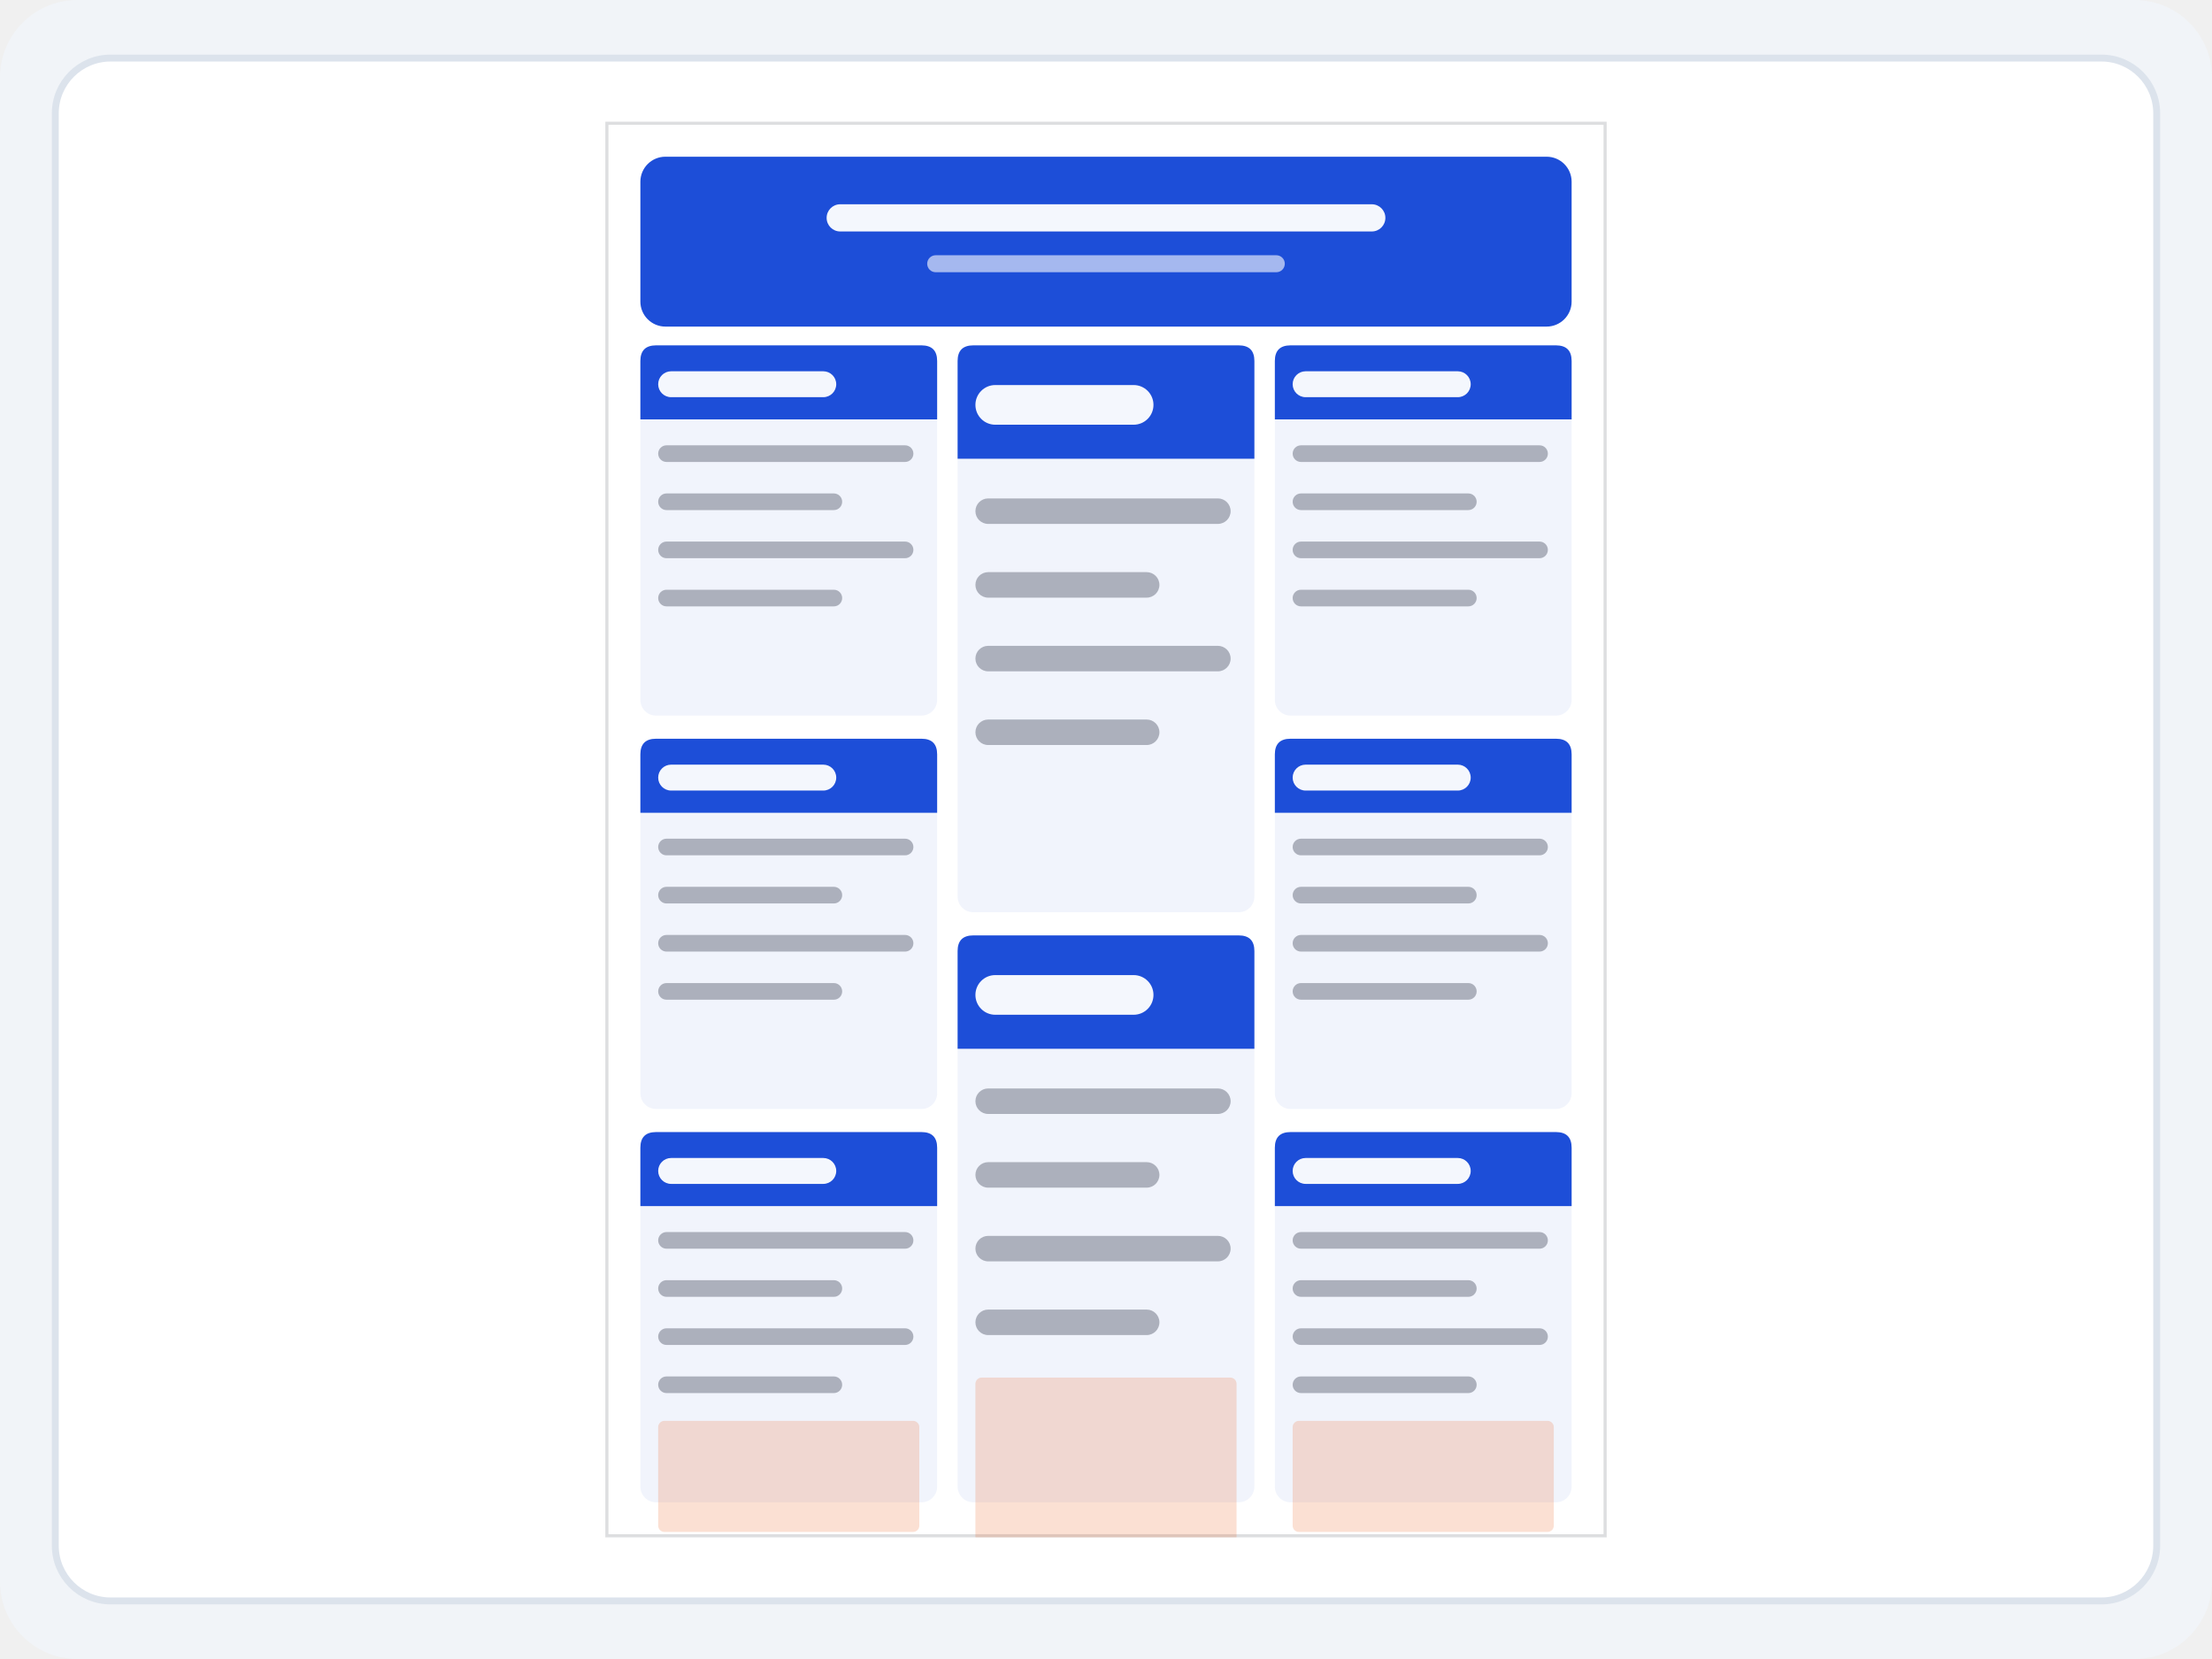
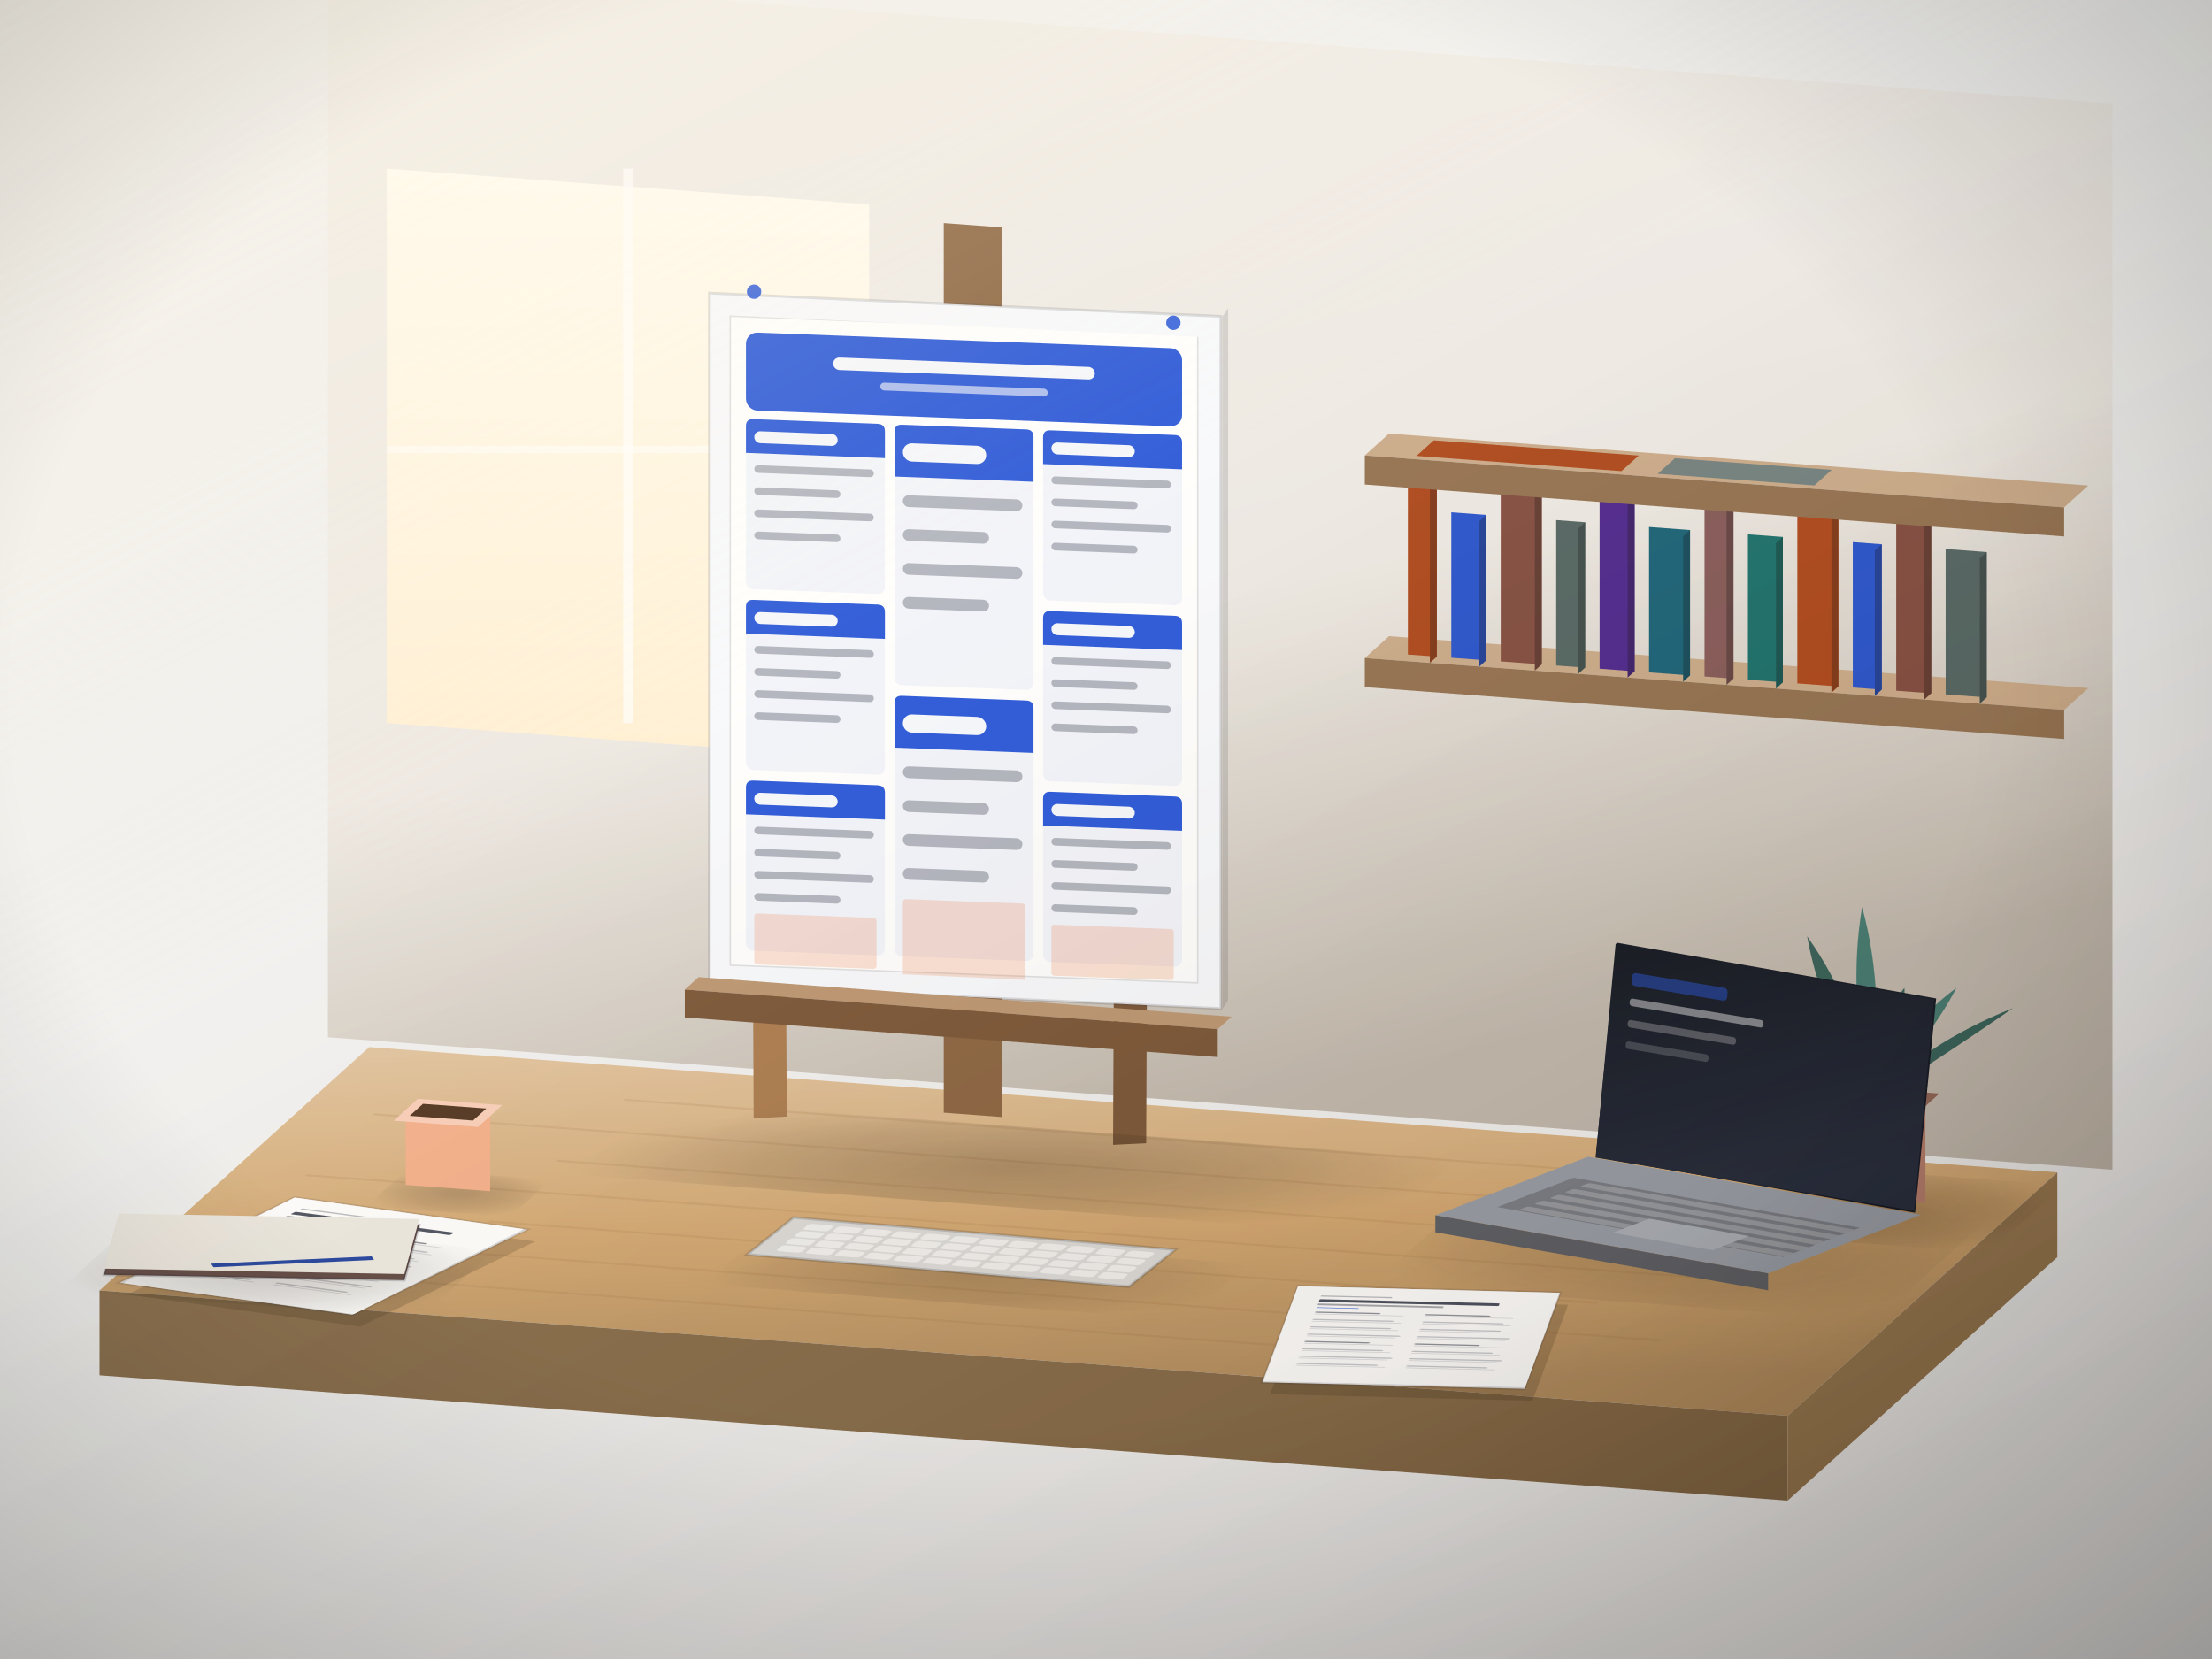
- <svg xmlns="http://www.w3.org/2000/svg" width="320" height="240" viewBox="0 0 320 240" role="img" aria-label="tikzposter template preview" data-template-id="tikzposter">
-   <rect width="320" height="240" rx="11.2" fill="#F1F4F8" />
-   <rect x="8" y="8.4" width="304" height="223.2" rx="8" fill="#FFFFFF" stroke="#DCE3EC" />
-   <svg x="87.57" y="17.6" width="144.86" height="204.8" viewBox="0 0 320 452.41" preserveAspectRatio="none" aria-hidden="true">
-     <rect width="320" height="452.41" fill="#FFFFFF" />
-     <rect x="0.5" y="0.5" width="319" height="451.41" fill="none" stroke="#0F172A24" />
-     <rect x="11.2" y="11.2" width="297.6" height="54.29" rx="8" fill="#1D4ED8" />
-     <rect x="70.72" y="26.4" width="178.56" height="8.69" rx="4.34" fill="#FFFFFF" opacity="0.95" />
-     <rect x="102.86" y="42.69" width="114.28" height="5.43" rx="2.71" fill="#FFFFFF" opacity="0.6" />
-     <rect x="11.2" y="71.49" width="94.84" height="118.31" rx="5" fill="#1D4ED80f" />
-     <path d="M11.2 95.15 L11.2 76.49 Q11.2 71.49 16.2 71.49 L101.04 71.49 Q106.04 71.49 106.04 76.49 L106.04 95.15 Z" fill="#1D4ED8" />
-     <rect x="16.89" y="79.77" width="56.9" height="8.28" rx="4.14" fill="#FFFFFF" opacity="0.95" />
-     <rect x="16.89" y="103.43" width="81.56" height="5.32" rx="2.66" fill="#0F172A4d" opacity="1" />
-     <rect x="16.89" y="118.81" width="58.8" height="5.32" rx="2.66" fill="#0F172A4d" opacity="1" />
-     <rect x="16.89" y="134.19" width="81.56" height="5.32" rx="2.66" fill="#0F172A4d" opacity="1" />
-     <rect x="16.89" y="149.58" width="58.8" height="5.32" rx="2.66" fill="#0F172A4d" opacity="1" />
-     <rect x="11.2" y="197.2" width="94.84" height="118.31" rx="5" fill="#1D4ED80f" />
-     <path d="M11.2 220.86 L11.2 202.2 Q11.2 197.2 16.2 197.2 L101.04 197.2 Q106.04 197.2 106.04 202.2 L106.04 220.86 Z" fill="#1D4ED8" />
-     <rect x="16.89" y="205.48" width="56.9" height="8.28" rx="4.14" fill="#FFFFFF" opacity="0.95" />
-     <rect x="16.89" y="229.14" width="81.56" height="5.32" rx="2.66" fill="#0F172A4d" opacity="1" />
-     <rect x="16.89" y="244.52" width="58.8" height="5.32" rx="2.66" fill="#0F172A4d" opacity="1" />
-     <rect x="16.89" y="259.9" width="81.56" height="5.32" rx="2.66" fill="#0F172A4d" opacity="1" />
-     <rect x="16.89" y="275.28" width="58.8" height="5.32" rx="2.66" fill="#0F172A4d" opacity="1" />
-     <rect x="11.2" y="322.9" width="94.84" height="118.31" rx="5" fill="#1D4ED80f" />
-     <path d="M11.2 346.56 L11.2 327.9 Q11.2 322.9 16.2 322.9 L101.04 322.9 Q106.04 322.9 106.04 327.9 L106.04 346.56 Z" fill="#1D4ED8" />
-     <rect x="16.89" y="331.18" width="56.9" height="8.28" rx="4.14" fill="#FFFFFF" opacity="0.95" />
-     <rect x="16.89" y="354.85" width="81.56" height="5.32" rx="2.66" fill="#0F172A4d" opacity="1" />
-     <rect x="16.89" y="370.23" width="58.8" height="5.32" rx="2.66" fill="#0F172A4d" opacity="1" />
-     <rect x="16.89" y="385.61" width="81.56" height="5.32" rx="2.66" fill="#0F172A4d" opacity="1" />
-     <rect x="16.89" y="400.99" width="58.8" height="5.32" rx="2.66" fill="#0F172A4d" opacity="1" />
-     <rect x="16.89" y="415.19" width="83.45" height="35.49" rx="2" fill="#EA580C2e" />
-     <rect x="112.58" y="71.49" width="94.84" height="181.16" rx="5" fill="#1D4ED80f" />
-     <path d="M112.58 107.72 L112.58 76.49 Q112.58 71.49 117.58 71.49 L202.42 71.49 Q207.42 71.49 207.42 76.49 L207.42 107.72 Z" fill="#1D4ED8" />
-     <rect x="118.27" y="84.17" width="56.9" height="12.68" rx="6.34" fill="#FFFFFF" opacity="0.95" />
-     <rect x="118.27" y="120.4" width="81.56" height="8.15" rx="4.08" fill="#0F172A4d" opacity="1" />
-     <rect x="118.27" y="143.96" width="58.8" height="8.15" rx="4.08" fill="#0F172A4d" opacity="1" />
-     <rect x="118.27" y="167.51" width="81.56" height="8.15" rx="4.08" fill="#0F172A4d" opacity="1" />
-     <rect x="118.27" y="191.06" width="58.8" height="8.15" rx="4.08" fill="#0F172A4d" opacity="1" />
-     <rect x="112.58" y="260.05" width="94.84" height="181.16" rx="5" fill="#1D4ED80f" />
-     <path d="M112.58 296.28 L112.58 265.05 Q112.58 260.05 117.58 260.05 L202.42 260.05 Q207.42 260.05 207.42 265.05 L207.42 296.28 Z" fill="#1D4ED8" />
-     <rect x="118.27" y="272.73" width="56.9" height="12.68" rx="6.34" fill="#FFFFFF" opacity="0.95" />
-     <rect x="118.27" y="308.96" width="81.56" height="8.15" rx="4.08" fill="#0F172A4d" opacity="1" />
-     <rect x="118.27" y="332.51" width="58.8" height="8.15" rx="4.08" fill="#0F172A4d" opacity="1" />
-     <rect x="118.27" y="356.07" width="81.56" height="8.15" rx="4.08" fill="#0F172A4d" opacity="1" />
-     <rect x="118.27" y="379.62" width="58.8" height="8.15" rx="4.08" fill="#0F172A4d" opacity="1" />
-     <rect x="118.27" y="401.36" width="83.45" height="54.35" rx="2" fill="#EA580C2e" />
-     <rect x="213.96" y="71.49" width="94.84" height="118.31" rx="5" fill="#1D4ED80f" />
-     <path d="M213.96 95.15 L213.96 76.49 Q213.96 71.49 218.96 71.49 L303.8 71.49 Q308.8 71.49 308.8 76.49 L308.8 95.15 Z" fill="#1D4ED8" />
-     <rect x="219.65" y="79.77" width="56.9" height="8.28" rx="4.14" fill="#FFFFFF" opacity="0.95" />
-     <rect x="219.65" y="103.43" width="81.56" height="5.32" rx="2.66" fill="#0F172A4d" opacity="1" />
-     <rect x="219.65" y="118.81" width="58.8" height="5.32" rx="2.66" fill="#0F172A4d" opacity="1" />
-     <rect x="219.65" y="134.19" width="81.56" height="5.32" rx="2.66" fill="#0F172A4d" opacity="1" />
-     <rect x="219.65" y="149.58" width="58.8" height="5.32" rx="2.66" fill="#0F172A4d" opacity="1" />
-     <rect x="213.96" y="197.2" width="94.84" height="118.31" rx="5" fill="#1D4ED80f" />
-     <path d="M213.96 220.86 L213.96 202.2 Q213.96 197.2 218.96 197.2 L303.8 197.2 Q308.8 197.2 308.8 202.2 L308.8 220.86 Z" fill="#1D4ED8" />
-     <rect x="219.65" y="205.48" width="56.9" height="8.28" rx="4.14" fill="#FFFFFF" opacity="0.95" />
-     <rect x="219.65" y="229.14" width="81.56" height="5.32" rx="2.66" fill="#0F172A4d" opacity="1" />
-     <rect x="219.65" y="244.52" width="58.8" height="5.32" rx="2.66" fill="#0F172A4d" opacity="1" />
-     <rect x="219.65" y="259.9" width="81.56" height="5.32" rx="2.66" fill="#0F172A4d" opacity="1" />
-     <rect x="219.65" y="275.28" width="58.8" height="5.32" rx="2.66" fill="#0F172A4d" opacity="1" />
-     <rect x="213.96" y="322.9" width="94.84" height="118.31" rx="5" fill="#1D4ED80f" />
-     <path d="M213.96 346.56 L213.96 327.9 Q213.96 322.9 218.96 322.9 L303.8 322.9 Q308.8 322.9 308.8 327.9 L308.8 346.56 Z" fill="#1D4ED8" />
-     <rect x="219.65" y="331.18" width="56.9" height="8.28" rx="4.14" fill="#FFFFFF" opacity="0.95" />
-     <rect x="219.65" y="354.85" width="81.56" height="5.32" rx="2.66" fill="#0F172A4d" opacity="1" />
-     <rect x="219.65" y="370.23" width="58.8" height="5.32" rx="2.66" fill="#0F172A4d" opacity="1" />
-     <rect x="219.65" y="385.61" width="81.56" height="5.32" rx="2.66" fill="#0F172A4d" opacity="1" />
-     <rect x="219.65" y="400.99" width="58.8" height="5.32" rx="2.66" fill="#0F172A4d" opacity="1" />
-     <rect x="219.65" y="415.19" width="83.45" height="35.49" rx="2" fill="#EA580C2e" />
-   </svg>
+ <svg xmlns="http://www.w3.org/2000/svg" width="800" height="600" viewBox="0 0 800 600" role="img" aria-label="tikzposter template preview" data-template-id="tikzposter">
+   <defs>
+     <linearGradient id="tp-tikzposter-wall-1" x1="0" y1="0" x2="0.35" y2="1">
+       <stop offset="0" stop-color="#f0ede9" />
+       <stop offset="0.62" stop-color="#ece8e3" />
+       <stop offset="1" stop-color="#bfb6ab" />
+     </linearGradient>
+     <linearGradient id="tp-tikzposter-window-2" x1="0" y1="0" x2="0" y2="1">
+       <stop offset="0" stop-color="#FFFCF2" />
+       <stop offset="1" stop-color="#FFEFD2" />
+     </linearGradient>
+     <linearGradient id="tp-tikzposter-desk-3" x1="0" y1="0" x2="0.15" y2="1">
+       <stop offset="0" stop-color="#e1c39e" />
+       <stop offset="0.55" stop-color="#d1a46c" />
+       <stop offset="1" stop-color="#b08a5b" />
+     </linearGradient>
+     <clipPath id="tp-tikzposter-grain-4">
+       <path d="M133.54 378.69 L744.06 424 L646.52 512.04 L36 466.73 Z" />
+     </clipPath>
+     <radialGradient id="tp-tikzposter-shadow-5" cx="0.5" cy="0.5" r="0.5">
+       <stop offset="0" stop-color="#22160A" stop-opacity="0.26" />
+       <stop offset="0.6" stop-color="#22160A" stop-opacity="0.13" />
+       <stop offset="1" stop-color="#22160A" stop-opacity="0" />
+     </radialGradient>
+     <clipPath id="tp-tikzposter-board-6">
+       <path d="M263.85 114.08 L433.62 121.83 L433.62 357.25 L263.85 349.5 Z" />
+     </clipPath>
+     <radialGradient id="tp-tikzposter-shadow-7" cx="0.5" cy="0.5" r="0.5">
+       <stop offset="0" stop-color="#22160A" stop-opacity="0.24" />
+       <stop offset="0.6" stop-color="#22160A" stop-opacity="0.12" />
+       <stop offset="1" stop-color="#22160A" stop-opacity="0" />
+     </radialGradient>
+     <radialGradient id="tp-tikzposter-shadow-8" cx="0.5" cy="0.5" r="0.5">
+       <stop offset="0" stop-color="#22160A" stop-opacity="0.22" />
+       <stop offset="0.6" stop-color="#22160A" stop-opacity="0.11" />
+       <stop offset="1" stop-color="#22160A" stop-opacity="0" />
+     </radialGradient>
+     <radialGradient id="tp-tikzposter-shadow-9" cx="0.5" cy="0.5" r="0.5">
+       <stop offset="0" stop-color="#22160A" stop-opacity="0.2" />
+       <stop offset="0.6" stop-color="#22160A" stop-opacity="0.1" />
+       <stop offset="1" stop-color="#22160A" stop-opacity="0" />
+     </radialGradient>
+     <clipPath id="tp-tikzposter-keys-10">
+       <path d="M569.1 425.95 L672.61 444.02 L645.01 454.61 L541.5 436.54 Z" />
+     </clipPath>
+     <clipPath id="tp-tikzposter-screen-11">
+       <path d="M584.33 341.28 L699.87 361.45 L692.25 438.94 L576.71 418.77 Z" />
+     </clipPath>
+     <linearGradient id="tp-tikzposter-page-12" x1="0" y1="1" x2="1" y2="0">
+       <stop offset="0" stop-color="#FFFFFF" />
+       <stop offset="1" stop-color="#ececee" />
+     </linearGradient>
+     <clipPath id="tp-tikzposter-sheet-13">
+       <path d="M106.56 433.11 L190.68 444.69 L127.42 475.48 L43.3 463.9 Z" />
+     </clipPath>
+     <linearGradient id="tp-tikzposter-page-14" x1="0" y1="1" x2="1" y2="0">
+       <stop offset="0" stop-color="#FFFFFF" />
+       <stop offset="1" stop-color="#ececee" />
+     </linearGradient>
+     <clipPath id="tp-tikzposter-sheet-15">
+       <path d="M469.44 465.21 L564.27 467.58 L551.35 502.29 L456.52 499.92 Z" />
+     </clipPath>
+     <radialGradient id="tp-tikzposter-shadow-16" cx="0.5" cy="0.5" r="0.5">
+       <stop offset="0" stop-color="#22160A" stop-opacity="0.2" />
+       <stop offset="0.6" stop-color="#22160A" stop-opacity="0.1" />
+       <stop offset="1" stop-color="#22160A" stop-opacity="0" />
+     </radialGradient>
+     <clipPath id="tp-tikzposter-keys-17">
+       <path d="M286.99 440.33 L425.05 451.94 L408.23 465.34 L270.16 453.73 Z" />
+     </clipPath>
+     <radialGradient id="tp-tikzposter-shadow-18" cx="0.5" cy="0.5" r="0.5">
+       <stop offset="0" stop-color="#22160A" stop-opacity="0.22" />
+       <stop offset="0.6" stop-color="#22160A" stop-opacity="0.11" />
+       <stop offset="1" stop-color="#22160A" stop-opacity="0" />
+     </radialGradient>
+     <linearGradient id="tp-tikzposter-warm-19" x1="0" y1="0" x2="0.7" y2="1">
+       <stop offset="0" stop-color="#FFF4DC" stop-opacity="0.42" />
+       <stop offset="0.45" stop-color="#FFF4DC" stop-opacity="0.1" />
+       <stop offset="1" stop-color="#3B2410" stop-opacity="0.14" />
+     </linearGradient>
+     <radialGradient id="tp-tikzposter-vignette-20" cx="0.45" cy="0.42" r="0.8">
+       <stop offset="0.55" stop-color="#000000" stop-opacity="0" />
+       <stop offset="1" stop-color="#000000" stop-opacity="0.28" />
+     </radialGradient>
+   </defs>
+   <path d="M118.59 375.14 L764 423.04 L764 37.42 L118.59 -10.48 Z" fill="url(#tp-tikzposter-wall-1)" />
+   <path d="M139.9 261.52 L314.33 274.47 L314.33 73.95 L139.9 61 Z" fill="url(#tp-tikzposter-window-2)" />
+   <rect x="225.41" y="61" width="3.4" height="200.52" fill="#FFFFFF" opacity="0.72" />
+   <rect x="139.9" y="161.26" width="174.43" height="2.6" fill="#FFFFFF" opacity="0.55" />
+   <path d="M502.35 230.09 L755.28 248.86 L746.53 256.76 L493.6 237.99 Z" fill="#c7a684" />
+   <path d="M493.6 248.51 L746.53 267.28 L746.53 256.76 L493.6 237.99 Z" fill="#8d6a48" />
+   <path d="M509.18 236.7 L519.64 237.48 L519.64 171.75 L509.18 170.97 Z" fill="#a83e10" />
+   <path d="M519.64 237.48 L517.14 239.74 L517.14 174.01 L519.64 171.75 Z" fill="#792d0c" />
+   <path d="M524.88 237.87 L537.52 238.81 L537.52 186.22 L524.88 185.29 Z" fill="#1c4aca" />
+   <path d="M537.52 238.81 L535.02 241.07 L535.02 188.48 L537.52 186.22 Z" fill="#143591" />
+   <path d="M542.76 239.2 L557.58 240.3 L557.58 174.57 L542.76 173.47 Z" fill="#7b4336" />
+   <path d="M557.58 240.3 L555.08 242.55 L555.08 176.82 L557.58 174.57 Z" fill="#593027" />
+   <path d="M562.82 240.69 L573.28 241.46 L573.28 188.88 L562.82 188.1 Z" fill="#4a5d5b" />
+   <path d="M573.28 241.46 L570.78 243.72 L570.78 191.14 L573.28 188.88 Z" fill="#354342" />
+   <path d="M578.52 241.85 L591.16 242.79 L591.16 177.06 L578.52 176.12 Z" fill="#451c88" />
+   <path d="M591.16 242.79 L588.66 245.05 L588.66 179.32 L591.16 177.06 Z" fill="#321462" />
+   <path d="M596.4 243.18 L611.22 244.28 L611.22 191.69 L596.4 190.59 Z" fill="#0d5a72" />
+   <path d="M611.22 244.28 L608.72 246.54 L608.72 193.95 L611.22 191.69 Z" fill="#094152" />
+   <path d="M616.46 244.67 L626.92 245.44 L626.92 179.71 L616.46 178.94 Z" fill="#7f5151" />
+   <path d="M626.92 245.44 L624.42 247.7 L624.42 181.97 L626.92 179.71 Z" fill="#5b3a3a" />
+   <path d="M632.16 245.83 L644.8 246.77 L644.8 194.19 L632.16 193.25 Z" fill="#0f6864" />
+   <path d="M644.8 246.77 L642.3 249.03 L642.3 196.44 L644.8 194.19 Z" fill="#0b4b48" />
+   <path d="M650.03 247.16 L664.86 248.26 L664.86 182.53 L650.03 181.43 Z" fill="#a83e10" />
+   <path d="M664.86 248.26 L662.36 250.52 L662.36 184.79 L664.86 182.53 Z" fill="#792d0c" />
+   <path d="M670.09 248.65 L680.56 249.42 L680.56 196.84 L670.09 196.06 Z" fill="#1c4aca" />
+   <path d="M680.56 249.42 L678.06 251.68 L678.06 199.1 L680.56 196.84 Z" fill="#143591" />
+   <path d="M685.79 249.81 L698.44 250.75 L698.44 185.02 L685.79 184.08 Z" fill="#7b4336" />
+   <path d="M698.44 250.75 L695.94 253.01 L695.94 187.28 L698.44 185.02 Z" fill="#593027" />
+   <path d="M703.67 251.14 L718.5 252.24 L718.5 199.66 L703.67 198.55 Z" fill="#4a5d5b" />
+   <path d="M718.5 252.24 L716 254.5 L716 201.91 L718.5 199.66 Z" fill="#354342" />
+   <path d="M502.35 156.82 L755.28 175.59 L746.53 183.49 L493.6 164.72 Z" fill="#c7a684" />
+   <path d="M493.6 175.24 L746.53 194.01 L746.53 183.49 L493.6 164.72 Z" fill="#8d6a48" />
+   <path d="M518.54 159.25 L592.68 164.75 L586.42 170.39 L512.29 164.89 Z" fill="#a83e10" />
+   <path d="M605.76 165.72 L662.45 169.93 L656.2 175.57 L599.51 171.36 Z" fill="#6b7a79" />
+   <path d="M133.54 378.69 L744.06 424 L646.52 512.04 L36 466.73 Z" fill="url(#tp-tikzposter-desk-3)" />
+   <path d="M36 497.4 L646.52 542.71 L646.52 512.04 L36 466.73 Z" fill="#826643" />
+   <path d="M646.52 542.71 L744.06 454.67 L744.06 424 L646.52 512.04 Z" fill="#96764e" />
+   <g clip-path="url(#tp-tikzposter-grain-4)">
+     <g transform="matrix(4.36 0.32 -1.25 1.13 133.54 378.69)">
+       <rect x="24" y="9.75" width="92" height="0.6" fill="#8A5A2B" opacity="0.13" />
+       <rect x="6" y="19.5" width="118" height="0.6" fill="#8A5A2B" opacity="0.13" />
+       <rect x="24" y="29.25" width="92" height="0.6" fill="#8A5A2B" opacity="0.13" />
+       <rect x="6" y="39" width="118" height="0.6" fill="#8A5A2B" opacity="0.13" />
+       <rect x="24" y="48.75" width="92" height="0.6" fill="#8A5A2B" opacity="0.13" />
+       <rect x="6" y="58.5" width="118" height="0.6" fill="#8A5A2B" opacity="0.13" />
+       <rect x="24" y="68.25" width="92" height="0.6" fill="#8A5A2B" opacity="0.13" />
+     </g>
+   </g>
+   <path d="M272.57 404.4 L271.25 115.42 L283.22 114.84 L284.54 403.82 Z" fill="#a77647" />
+   <path d="M402.56 414.05 L403.88 125.26 L415.85 124.69 L414.53 413.47 Z" fill="#744e2e" />
+   <path d="M341.33 402.42 L341.33 80.67 L362.26 82.22 L362.26 403.97 Z" fill="#865e39" />
+   <path d="M238.25 397.8 L527.11 419.24 L497.1 446.33 L208.24 424.89 Z" fill="url(#tp-tikzposter-shadow-5)" />
+   <path d="M442.13 114.48 L444.18 111.47 L444.18 361.79 L442.13 364.8 Z" fill="#0F172A24" />
+   <path d="M256.57 106 L441.53 114.44 L441.53 364.76 L256.57 356.32 Z" fill="#f7f9fe" stroke="#0F172A24" />
+   <g clip-path="url(#tp-tikzposter-board-6)">
+     <g transform="matrix(0.53 0.02 0 0.52 263.85 114.08)">
+       <rect width="320" height="452.41" fill="#FFFFFF" />
+       <rect x="0.5" y="0.5" width="319" height="451.41" fill="none" stroke="#0F172A24" />
+       <rect x="11.2" y="11.2" width="297.6" height="54.29" rx="8" fill="#1D4ED8" />
+       <rect x="70.72" y="26.4" width="178.56" height="8.69" rx="4.34" fill="#FFFFFF" opacity="0.95" />
+       <rect x="102.86" y="42.69" width="114.28" height="5.43" rx="2.71" fill="#FFFFFF" opacity="0.6" />
+       <rect x="11.2" y="71.49" width="94.84" height="118.31" rx="5" fill="#1D4ED80f" />
+       <path d="M11.2 95.15 L11.2 76.49 Q11.2 71.49 16.2 71.49 L101.04 71.49 Q106.04 71.49 106.04 76.49 L106.04 95.15 Z" fill="#1D4ED8" />
+       <rect x="16.89" y="79.77" width="56.9" height="8.28" rx="4.14" fill="#FFFFFF" opacity="0.95" />
+       <rect x="16.89" y="103.43" width="81.56" height="5.32" rx="2.66" fill="#0F172A4d" opacity="1" />
+       <rect x="16.89" y="118.81" width="58.8" height="5.32" rx="2.66" fill="#0F172A4d" opacity="1" />
+       <rect x="16.89" y="134.19" width="81.56" height="5.32" rx="2.66" fill="#0F172A4d" opacity="1" />
+       <rect x="16.89" y="149.58" width="58.8" height="5.32" rx="2.66" fill="#0F172A4d" opacity="1" />
+       <rect x="11.2" y="197.2" width="94.84" height="118.31" rx="5" fill="#1D4ED80f" />
+       <path d="M11.2 220.86 L11.2 202.2 Q11.2 197.2 16.2 197.2 L101.04 197.2 Q106.04 197.2 106.04 202.2 L106.04 220.86 Z" fill="#1D4ED8" />
+       <rect x="16.89" y="205.48" width="56.9" height="8.28" rx="4.14" fill="#FFFFFF" opacity="0.95" />
+       <rect x="16.89" y="229.14" width="81.56" height="5.32" rx="2.66" fill="#0F172A4d" opacity="1" />
+       <rect x="16.89" y="244.52" width="58.8" height="5.32" rx="2.66" fill="#0F172A4d" opacity="1" />
+       <rect x="16.89" y="259.9" width="81.56" height="5.32" rx="2.66" fill="#0F172A4d" opacity="1" />
+       <rect x="16.89" y="275.28" width="58.8" height="5.32" rx="2.66" fill="#0F172A4d" opacity="1" />
+       <rect x="11.2" y="322.9" width="94.84" height="118.31" rx="5" fill="#1D4ED80f" />
+       <path d="M11.2 346.56 L11.2 327.9 Q11.2 322.9 16.2 322.9 L101.04 322.9 Q106.04 322.9 106.04 327.9 L106.04 346.56 Z" fill="#1D4ED8" />
+       <rect x="16.89" y="331.18" width="56.9" height="8.28" rx="4.14" fill="#FFFFFF" opacity="0.95" />
+       <rect x="16.89" y="354.85" width="81.56" height="5.32" rx="2.66" fill="#0F172A4d" opacity="1" />
+       <rect x="16.89" y="370.23" width="58.8" height="5.32" rx="2.66" fill="#0F172A4d" opacity="1" />
+       <rect x="16.89" y="385.61" width="81.56" height="5.32" rx="2.66" fill="#0F172A4d" opacity="1" />
+       <rect x="16.89" y="400.99" width="58.8" height="5.32" rx="2.66" fill="#0F172A4d" opacity="1" />
+       <rect x="16.89" y="415.19" width="83.45" height="35.49" rx="2" fill="#EA580C2e" />
+       <rect x="112.58" y="71.49" width="94.84" height="181.16" rx="5" fill="#1D4ED80f" />
+       <path d="M112.58 107.72 L112.58 76.49 Q112.58 71.49 117.58 71.49 L202.42 71.49 Q207.42 71.49 207.42 76.49 L207.42 107.72 Z" fill="#1D4ED8" />
+       <rect x="118.27" y="84.17" width="56.9" height="12.68" rx="6.34" fill="#FFFFFF" opacity="0.95" />
+       <rect x="118.27" y="120.4" width="81.56" height="8.15" rx="4.08" fill="#0F172A4d" opacity="1" />
+       <rect x="118.27" y="143.96" width="58.8" height="8.15" rx="4.08" fill="#0F172A4d" opacity="1" />
+       <rect x="118.27" y="167.51" width="81.56" height="8.15" rx="4.08" fill="#0F172A4d" opacity="1" />
+       <rect x="118.27" y="191.06" width="58.8" height="8.15" rx="4.08" fill="#0F172A4d" opacity="1" />
+       <rect x="112.58" y="260.05" width="94.84" height="181.16" rx="5" fill="#1D4ED80f" />
+       <path d="M112.58 296.28 L112.58 265.05 Q112.58 260.05 117.58 260.05 L202.42 260.05 Q207.42 260.05 207.42 265.05 L207.42 296.28 Z" fill="#1D4ED8" />
+       <rect x="118.27" y="272.73" width="56.9" height="12.68" rx="6.34" fill="#FFFFFF" opacity="0.95" />
+       <rect x="118.27" y="308.96" width="81.56" height="8.15" rx="4.08" fill="#0F172A4d" opacity="1" />
+       <rect x="118.27" y="332.51" width="58.8" height="8.15" rx="4.08" fill="#0F172A4d" opacity="1" />
+       <rect x="118.27" y="356.07" width="81.56" height="8.15" rx="4.08" fill="#0F172A4d" opacity="1" />
+       <rect x="118.27" y="379.62" width="58.8" height="8.15" rx="4.08" fill="#0F172A4d" opacity="1" />
+       <rect x="118.27" y="401.36" width="83.45" height="54.35" rx="2" fill="#EA580C2e" />
+       <rect x="213.96" y="71.49" width="94.84" height="118.31" rx="5" fill="#1D4ED80f" />
+       <path d="M213.96 95.15 L213.96 76.49 Q213.96 71.49 218.96 71.49 L303.8 71.49 Q308.8 71.49 308.8 76.49 L308.8 95.15 Z" fill="#1D4ED8" />
+       <rect x="219.65" y="79.77" width="56.9" height="8.28" rx="4.14" fill="#FFFFFF" opacity="0.95" />
+       <rect x="219.65" y="103.43" width="81.56" height="5.32" rx="2.66" fill="#0F172A4d" opacity="1" />
+       <rect x="219.65" y="118.81" width="58.8" height="5.32" rx="2.66" fill="#0F172A4d" opacity="1" />
+       <rect x="219.65" y="134.19" width="81.56" height="5.32" rx="2.66" fill="#0F172A4d" opacity="1" />
+       <rect x="219.65" y="149.58" width="58.8" height="5.32" rx="2.66" fill="#0F172A4d" opacity="1" />
+       <rect x="213.96" y="197.2" width="94.84" height="118.31" rx="5" fill="#1D4ED80f" />
+       <path d="M213.96 220.86 L213.96 202.2 Q213.96 197.2 218.96 197.2 L303.8 197.2 Q308.8 197.2 308.8 202.2 L308.8 220.86 Z" fill="#1D4ED8" />
+       <rect x="219.65" y="205.48" width="56.9" height="8.28" rx="4.14" fill="#FFFFFF" opacity="0.95" />
+       <rect x="219.65" y="229.14" width="81.56" height="5.32" rx="2.66" fill="#0F172A4d" opacity="1" />
+       <rect x="219.65" y="244.52" width="58.8" height="5.32" rx="2.66" fill="#0F172A4d" opacity="1" />
+       <rect x="219.65" y="259.9" width="81.56" height="5.32" rx="2.66" fill="#0F172A4d" opacity="1" />
+       <rect x="219.65" y="275.28" width="58.8" height="5.32" rx="2.66" fill="#0F172A4d" opacity="1" />
+       <rect x="213.96" y="322.9" width="94.84" height="118.31" rx="5" fill="#1D4ED80f" />
+       <path d="M213.96 346.56 L213.96 327.9 Q213.96 322.9 218.96 322.9 L303.8 322.9 Q308.8 322.9 308.8 327.9 L308.8 346.56 Z" fill="#1D4ED8" />
+       <rect x="219.65" y="331.18" width="56.9" height="8.28" rx="4.14" fill="#FFFFFF" opacity="0.95" />
+       <rect x="219.65" y="354.85" width="81.56" height="5.32" rx="2.66" fill="#0F172A4d" opacity="1" />
+       <rect x="219.65" y="370.23" width="58.8" height="5.32" rx="2.66" fill="#0F172A4d" opacity="1" />
+       <rect x="219.65" y="385.61" width="81.56" height="5.32" rx="2.66" fill="#0F172A4d" opacity="1" />
+       <rect x="219.65" y="400.99" width="58.8" height="5.32" rx="2.66" fill="#0F172A4d" opacity="1" />
+       <rect x="219.65" y="415.19" width="83.45" height="35.49" rx="2" fill="#EA580C2e" />
+     </g>
+   </g>
+   <circle cx="272.72" cy="105.49" r="2.6" fill="#1D4ED8eb" />
+   <circle cx="424.37" cy="116.74" r="2.6" fill="#1D4ED8eb" />
+   <path d="M247.67 357.9 L440.42 372.21 L445.42 367.69 L252.67 353.39 Z" fill="#b9916c" />
+   <path d="M247.67 367.98 L440.42 382.29 L440.42 372.21 L247.67 357.9 Z" fill="#744e2e" />
+   <path d="M644.17 421.06 L746.22 428.63 L719.21 453.01 L617.16 445.44 Z" fill="url(#tp-tikzposter-shadow-7)" />
+   <path d="M657.1 432.2 L696.34 435.12 L696.34 400.06 L657.1 397.15 Z" fill="#b37969" />
+   <path d="M662.16 392.58 L701.41 395.49 L691.28 404.63 L652.03 401.72 Z" fill="#8f6154" />
+   <path d="M676.72 398.6 Q649.7 380.3 636.68 369.99 Q663.7 380.3 676.72 398.6" fill="#2a5750" opacity="0.96" />
+   <path d="M676.72 398.6 Q651.96 372.1 641.2 353.6 Q665.96 372.1 676.72 398.6" fill="#38746a" opacity="0.96" />
+   <path d="M676.72 398.6 Q658.15 364.62 653.58 338.64 Q672.15 364.62 676.72 398.6" fill="#2a5750" opacity="0.96" />
+   <path d="M676.72 398.6 Q668.09 359.34 673.46 328.07 Q682.09 359.34 676.72 398.6" fill="#38746a" opacity="0.96" />
+   <path d="M676.72 398.6 Q675.74 373.93 688.76 357.26 Q689.74 373.93 676.72 398.6" fill="#2a5750" opacity="0.96" />
+   <path d="M676.72 398.6 Q685.13 373.95 707.53 357.29 Q699.13 373.95 676.72 398.6" fill="#38746a" opacity="0.96" />
+   <path d="M676.72 398.6 Q695.35 377.61 727.98 364.62 Q709.35 377.61 676.72 398.6" fill="#2a5750" opacity="0.96" />
+   <path d="M147.36 422.85 L199.25 426.7 L184.37 440.13 L132.48 436.28 Z" fill="url(#tp-tikzposter-shadow-8)" />
+   <path d="M146.75 428.53 L177.28 430.79 L177.28 403.63 L146.75 401.36 Z" fill="#f5ac86" />
+   <path d="M151.13 397.41 L181.65 399.68 L172.9 407.58 L142.37 405.31 Z" fill="#f9cdb6" />
+   <path d="M152.97 399.21 L175.87 400.91 L171.05 405.25 L148.16 403.55 Z" fill="#4A2C16" />
+   <path d="M165.49 416.73 q10 -3 10 4.5 q0 6.5 -10 3" fill="none" stroke="#f5ac86" stroke-width="2.4" />
+   <path d="M540.41 424.83 L721.83 438.29 L678.29 477.59 L496.88 464.13 Z" fill="url(#tp-tikzposter-shadow-9)" />
+   <path d="M574.31 418.35 L694.66 439.36 L639.46 460.54 L519.11 439.53 Z" fill="#949aa5" />
+   <path d="M519.11 439.53 L639.46 460.54 L639.46 466.67 L519.11 445.66 Z" fill="#565960" />
+   <path d="M569.1 425.95 L672.61 444.02 L645.01 454.61 L541.5 436.54 Z" fill="#737881" />
+   <g clip-path="url(#tp-tikzposter-keys-10)">
+     <g transform="matrix(3.76 0.66 -2.54 0.97 569.1 425.95)">
+       <rect x="1.92" y="0.65" width="28.16" height="1.31" rx="0.26" fill="#FFFFFF" opacity="0.22" />
+       <rect x="1.92" y="2.83" width="28.16" height="1.31" rx="0.26" fill="#FFFFFF" opacity="0.22" />
+       <rect x="1.92" y="5" width="28.16" height="1.31" rx="0.26" fill="#FFFFFF" opacity="0.22" />
+       <rect x="1.92" y="7.18" width="28.16" height="1.31" rx="0.26" fill="#FFFFFF" opacity="0.22" />
+       <rect x="1.92" y="9.36" width="28.16" height="1.31" rx="0.26" fill="#FFFFFF" opacity="0.22" />
+     </g>
+   </g>
+   <path d="M596.49 440.75 L632.59 447.06 L619.35 452.14 L583.24 445.84 Z" fill="#a7acb5" />
+   <path d="M584.7 340.94 L700.24 361.11 L692.63 438.6 L577.09 418.43 Z" fill="#0b101d" />
+   <g clip-path="url(#tp-tikzposter-screen-11)">
+     <g transform="matrix(0.36 0.06 -0.04 0.43 584.33 341.28)">
+       <defs>
+         <linearGradient id="neutral-screen-320" x1="0" y1="0" x2="0.6" y2="1">
+           <stop offset="0" stop-color="#090e19" />
+           <stop offset="1" stop-color="#1d2537" />
+         </linearGradient>
+       </defs>
+       <rect width="320" height="180" fill="url(#neutral-screen-320)" />
+       <rect x="19.2" y="21.6" width="96" height="10.8" rx="3.6" fill="#1D4ED880" />
+       <rect x="19.2" y="43.2" width="134.4" height="6.3" rx="2.7" fill="#FFFFFF" opacity="0.45" />
+       <rect x="19.2" y="61.2" width="108.8" height="6.3" rx="2.7" fill="#FFFFFF" opacity="0.26" />
+       <rect x="19.2" y="79.2" width="83.2" height="6.3" rx="2.7" fill="#FFFFFF" opacity="0.18" />
+     </g>
+   </g>
+   <path d="M109.42 437.42 L193.54 449 L130.28 479.79 L46.16 468.21 Z" fill="#2417082e" />
+   <path d="M106.56 433.11 L190.68 444.69 L127.42 475.48 L43.3 463.9 Z" fill="url(#tp-tikzposter-page-12)" stroke="#0F172A1f" />
+   <g clip-path="url(#tp-tikzposter-sheet-13)">
+     <g transform="matrix(0.38 0.05 -0.2 0.1 106.56 433.11)">
+       <rect width="220" height="311.14" fill="#FFFFFF" />
+       <rect x="22" y="28" width="59.84" height="3.73" fill="#0F172A" opacity="0.3" />
+       <rect x="22" y="40.45" width="151.36" height="8.71" rx="1.24" fill="#0F172A" opacity="0.78" />
+       <rect x="22" y="54.45" width="105.6" height="5.6" rx="0.93" fill="#0F172A" opacity="0.38" />
+       <rect x="22" y="66.9" width="35.2" height="1.87" fill="#1D4ED8d9" />
+       <rect x="22" y="80.9" width="55.18" height="3.86" rx="1.93" fill="#0F172A" opacity="0.48" />
+       <rect x="22" y="87.65" width="75.24" height="2.31" rx="1.16" fill="#0F172A" opacity="0.15" />
+       <rect x="22" y="105.01" width="68.55" height="3.86" rx="1.93" fill="#0F172A" opacity="0.24" />
+       <rect x="22" y="111.76" width="75.24" height="2.31" rx="1.16" fill="#0F172A" opacity="0.15" />
+       <rect x="22" y="129.12" width="68.55" height="3.86" rx="1.93" fill="#0F172A" opacity="0.24" />
+       <rect x="22" y="135.88" width="75.24" height="2.31" rx="1.16" fill="#0F172A" opacity="0.15" />
+       <rect x="22" y="153.24" width="78.58" height="3.86" rx="1.93" fill="#0F172A" opacity="0.24" />
+       <rect x="22" y="159.99" width="75.24" height="2.31" rx="1.16" fill="#0F172A" opacity="0.15" />
+       <rect x="22" y="177.35" width="55.18" height="3.86" rx="1.93" fill="#0F172A" opacity="0.48" />
+       <rect x="22" y="184.1" width="75.24" height="2.31" rx="1.16" fill="#0F172A" opacity="0.15" />
+       <rect x="22" y="201.47" width="68.55" height="3.86" rx="1.93" fill="#0F172A" opacity="0.24" />
+       <rect x="22" y="208.22" width="75.24" height="2.31" rx="1.16" fill="#0F172A" opacity="0.15" />
+       <rect x="22" y="225.58" width="78.58" height="3.86" rx="1.93" fill="#0F172A" opacity="0.24" />
+       <rect x="22" y="232.33" width="75.24" height="2.31" rx="1.16" fill="#0F172A" opacity="0.15" />
+       <rect x="22" y="249.69" width="68.55" height="3.86" rx="1.93" fill="#0F172A" opacity="0.24" />
+       <rect x="22" y="256.44" width="75.24" height="2.31" rx="1.16" fill="#0F172A" opacity="0.15" />
+       <rect x="114.4" y="80.9" width="55.18" height="3.86" rx="1.93" fill="#0F172A" opacity="0.48" />
+       <rect x="114.4" y="87.65" width="75.24" height="2.31" rx="1.16" fill="#0F172A" opacity="0.15" />
+       <rect x="114.4" y="105.01" width="68.55" height="3.86" rx="1.93" fill="#0F172A" opacity="0.24" />
+       <rect x="114.4" y="111.76" width="75.24" height="2.31" rx="1.16" fill="#0F172A" opacity="0.15" />
+       <rect x="114.4" y="129.12" width="68.55" height="3.86" rx="1.93" fill="#0F172A" opacity="0.24" />
+       <rect x="114.4" y="135.88" width="75.24" height="2.31" rx="1.16" fill="#0F172A" opacity="0.15" />
+       <rect x="114.4" y="153.24" width="78.58" height="3.86" rx="1.93" fill="#0F172A" opacity="0.24" />
+       <rect x="114.4" y="159.99" width="75.24" height="2.31" rx="1.16" fill="#0F172A" opacity="0.15" />
+       <rect x="114.4" y="177.35" width="55.18" height="3.86" rx="1.93" fill="#0F172A" opacity="0.48" />
+       <rect x="114.4" y="184.1" width="75.24" height="2.31" rx="1.16" fill="#0F172A" opacity="0.15" />
+       <rect x="114.4" y="201.47" width="68.55" height="3.86" rx="1.93" fill="#0F172A" opacity="0.24" />
+       <rect x="114.4" y="208.22" width="75.24" height="2.31" rx="1.16" fill="#0F172A" opacity="0.15" />
+       <rect x="114.4" y="225.58" width="78.58" height="3.86" rx="1.93" fill="#0F172A" opacity="0.24" />
+       <rect x="114.4" y="232.33" width="75.24" height="2.31" rx="1.16" fill="#0F172A" opacity="0.15" />
+       <rect x="114.4" y="249.69" width="68.55" height="3.86" rx="1.93" fill="#0F172A" opacity="0.24" />
+       <rect x="114.4" y="256.44" width="75.24" height="2.31" rx="1.16" fill="#0F172A" opacity="0.15" />
+     </g>
+   </g>
+   <path d="M472.3 469.52 L567.13 471.88 L554.21 506.6 L459.38 504.23 Z" fill="#2417082e" />
+   <path d="M469.44 465.21 L564.27 467.58 L551.35 502.29 L456.52 499.92 Z" fill="url(#tp-tikzposter-page-14)" stroke="#0F172A1f" />
+   <g clip-path="url(#tp-tikzposter-sheet-15)">
+     <g transform="matrix(0.43 0.01 -0.04 0.11 469.44 465.21)">
+       <rect width="220" height="311.14" fill="#FFFFFF" />
+       <rect x="22" y="28" width="59.84" height="3.73" fill="#0F172A" opacity="0.3" />
+       <rect x="22" y="40.45" width="151.36" height="8.71" rx="1.24" fill="#0F172A" opacity="0.78" />
+       <rect x="22" y="54.45" width="105.6" height="5.6" rx="0.93" fill="#0F172A" opacity="0.38" />
+       <rect x="22" y="66.9" width="35.2" height="1.87" fill="#1D4ED8d9" />
+       <rect x="22" y="80.9" width="55.18" height="3.86" rx="1.93" fill="#0F172A" opacity="0.48" />
+       <rect x="22" y="87.65" width="75.24" height="2.31" rx="1.16" fill="#0F172A" opacity="0.15" />
+       <rect x="22" y="105.01" width="68.55" height="3.86" rx="1.93" fill="#0F172A" opacity="0.24" />
+       <rect x="22" y="111.76" width="75.24" height="2.31" rx="1.16" fill="#0F172A" opacity="0.15" />
+       <rect x="22" y="129.12" width="68.55" height="3.86" rx="1.93" fill="#0F172A" opacity="0.24" />
+       <rect x="22" y="135.88" width="75.24" height="2.31" rx="1.16" fill="#0F172A" opacity="0.15" />
+       <rect x="22" y="153.24" width="78.58" height="3.86" rx="1.93" fill="#0F172A" opacity="0.24" />
+       <rect x="22" y="159.99" width="75.24" height="2.31" rx="1.16" fill="#0F172A" opacity="0.15" />
+       <rect x="22" y="177.35" width="55.18" height="3.86" rx="1.93" fill="#0F172A" opacity="0.48" />
+       <rect x="22" y="184.1" width="75.24" height="2.31" rx="1.16" fill="#0F172A" opacity="0.15" />
+       <rect x="22" y="201.47" width="68.55" height="3.86" rx="1.93" fill="#0F172A" opacity="0.24" />
+       <rect x="22" y="208.22" width="75.24" height="2.31" rx="1.16" fill="#0F172A" opacity="0.15" />
+       <rect x="22" y="225.58" width="78.58" height="3.86" rx="1.93" fill="#0F172A" opacity="0.24" />
+       <rect x="22" y="232.33" width="75.24" height="2.31" rx="1.16" fill="#0F172A" opacity="0.15" />
+       <rect x="22" y="249.69" width="68.55" height="3.86" rx="1.93" fill="#0F172A" opacity="0.24" />
+       <rect x="22" y="256.44" width="75.24" height="2.31" rx="1.16" fill="#0F172A" opacity="0.15" />
+       <rect x="114.4" y="80.9" width="55.18" height="3.86" rx="1.93" fill="#0F172A" opacity="0.48" />
+       <rect x="114.4" y="87.65" width="75.24" height="2.31" rx="1.16" fill="#0F172A" opacity="0.15" />
+       <rect x="114.4" y="105.01" width="68.55" height="3.86" rx="1.93" fill="#0F172A" opacity="0.24" />
+       <rect x="114.4" y="111.76" width="75.24" height="2.31" rx="1.16" fill="#0F172A" opacity="0.15" />
+       <rect x="114.4" y="129.12" width="68.55" height="3.86" rx="1.93" fill="#0F172A" opacity="0.24" />
+       <rect x="114.4" y="135.88" width="75.24" height="2.31" rx="1.16" fill="#0F172A" opacity="0.15" />
+       <rect x="114.4" y="153.24" width="78.58" height="3.86" rx="1.93" fill="#0F172A" opacity="0.24" />
+       <rect x="114.4" y="159.99" width="75.24" height="2.31" rx="1.16" fill="#0F172A" opacity="0.15" />
+       <rect x="114.4" y="177.35" width="55.18" height="3.86" rx="1.93" fill="#0F172A" opacity="0.48" />
+       <rect x="114.4" y="184.1" width="75.24" height="2.31" rx="1.16" fill="#0F172A" opacity="0.15" />
+       <rect x="114.4" y="201.47" width="68.55" height="3.86" rx="1.93" fill="#0F172A" opacity="0.24" />
+       <rect x="114.4" y="208.22" width="75.24" height="2.31" rx="1.16" fill="#0F172A" opacity="0.15" />
+       <rect x="114.4" y="225.58" width="78.58" height="3.86" rx="1.93" fill="#0F172A" opacity="0.24" />
+       <rect x="114.4" y="232.33" width="75.24" height="2.31" rx="1.16" fill="#0F172A" opacity="0.15" />
+       <rect x="114.4" y="249.69" width="68.55" height="3.86" rx="1.93" fill="#0F172A" opacity="0.24" />
+       <rect x="114.4" y="256.44" width="75.24" height="2.31" rx="1.16" fill="#0F172A" opacity="0.15" />
+     </g>
+   </g>
+   <path d="M277.36 444.16 L451.8 457.11 L429.29 477.42 L254.86 464.48 Z" fill="url(#tp-tikzposter-shadow-16)" />
+   <path d="M286.99 440.33 L425.05 451.94 L408.23 465.34 L270.16 453.73 Z" fill="#dbdad8" stroke="#0F172A2e" />
+   <g clip-path="url(#tp-tikzposter-keys-17)">
+     <g transform="matrix(4.31 0.36 -1.4 1.12 286.99 440.33)">
+       <rect x="1.8" y="1.4" width="2.1" height="1.9" rx="0.4" fill="#FFFFFF" opacity="0.6" />
+       <rect x="4.25" y="1.4" width="2.1" height="1.9" rx="0.4" fill="#FFFFFF" opacity="0.6" />
+       <rect x="6.7" y="1.4" width="2.1" height="1.9" rx="0.4" fill="#FFFFFF" opacity="0.6" />
+       <rect x="9.15" y="1.4" width="2.1" height="1.9" rx="0.4" fill="#FFFFFF" opacity="0.6" />
+       <rect x="11.6" y="1.4" width="2.1" height="1.9" rx="0.4" fill="#FFFFFF" opacity="0.6" />
+       <rect x="14.05" y="1.4" width="2.1" height="1.9" rx="0.4" fill="#FFFFFF" opacity="0.6" />
+       <rect x="16.5" y="1.4" width="2.1" height="1.9" rx="0.4" fill="#FFFFFF" opacity="0.6" />
+       <rect x="18.95" y="1.4" width="2.1" height="1.9" rx="0.4" fill="#FFFFFF" opacity="0.6" />
+       <rect x="21.4" y="1.4" width="2.1" height="1.9" rx="0.4" fill="#FFFFFF" opacity="0.6" />
+       <rect x="23.85" y="1.4" width="2.1" height="1.9" rx="0.4" fill="#FFFFFF" opacity="0.6" />
+       <rect x="26.3" y="1.4" width="2.1" height="1.9" rx="0.4" fill="#FFFFFF" opacity="0.6" />
+       <rect x="28.75" y="1.4" width="2.1" height="1.9" rx="0.4" fill="#FFFFFF" opacity="0.6" />
+       <rect x="1.8" y="3.7" width="2.1" height="1.9" rx="0.4" fill="#FFFFFF" opacity="0.6" />
+       <rect x="4.25" y="3.7" width="2.1" height="1.9" rx="0.4" fill="#FFFFFF" opacity="0.6" />
+       <rect x="6.7" y="3.7" width="2.1" height="1.9" rx="0.4" fill="#FFFFFF" opacity="0.6" />
+       <rect x="9.15" y="3.7" width="2.1" height="1.9" rx="0.4" fill="#FFFFFF" opacity="0.6" />
+       <rect x="11.6" y="3.7" width="2.1" height="1.9" rx="0.4" fill="#FFFFFF" opacity="0.6" />
+       <rect x="14.05" y="3.7" width="2.1" height="1.9" rx="0.4" fill="#FFFFFF" opacity="0.6" />
+       <rect x="16.5" y="3.7" width="2.1" height="1.9" rx="0.4" fill="#FFFFFF" opacity="0.6" />
+       <rect x="18.95" y="3.7" width="2.1" height="1.9" rx="0.4" fill="#FFFFFF" opacity="0.6" />
+       <rect x="21.4" y="3.7" width="2.1" height="1.9" rx="0.4" fill="#FFFFFF" opacity="0.6" />
+       <rect x="23.85" y="3.7" width="2.1" height="1.9" rx="0.4" fill="#FFFFFF" opacity="0.6" />
+       <rect x="26.3" y="3.7" width="2.1" height="1.9" rx="0.4" fill="#FFFFFF" opacity="0.6" />
+       <rect x="28.75" y="3.7" width="2.1" height="1.9" rx="0.4" fill="#FFFFFF" opacity="0.6" />
+       <rect x="1.8" y="6" width="2.1" height="1.9" rx="0.4" fill="#FFFFFF" opacity="0.6" />
+       <rect x="4.25" y="6" width="2.1" height="1.9" rx="0.4" fill="#FFFFFF" opacity="0.6" />
+       <rect x="6.7" y="6" width="2.1" height="1.9" rx="0.4" fill="#FFFFFF" opacity="0.6" />
+       <rect x="9.15" y="6" width="2.1" height="1.9" rx="0.4" fill="#FFFFFF" opacity="0.6" />
+       <rect x="11.6" y="6" width="2.1" height="1.9" rx="0.4" fill="#FFFFFF" opacity="0.6" />
+       <rect x="14.05" y="6" width="2.1" height="1.9" rx="0.4" fill="#FFFFFF" opacity="0.6" />
+       <rect x="16.5" y="6" width="2.1" height="1.9" rx="0.4" fill="#FFFFFF" opacity="0.6" />
+       <rect x="18.95" y="6" width="2.1" height="1.9" rx="0.4" fill="#FFFFFF" opacity="0.6" />
+       <rect x="21.4" y="6" width="2.1" height="1.9" rx="0.4" fill="#FFFFFF" opacity="0.6" />
+       <rect x="23.85" y="6" width="2.1" height="1.9" rx="0.4" fill="#FFFFFF" opacity="0.6" />
+       <rect x="26.3" y="6" width="2.1" height="1.9" rx="0.4" fill="#FFFFFF" opacity="0.6" />
+       <rect x="28.75" y="6" width="2.1" height="1.9" rx="0.4" fill="#FFFFFF" opacity="0.6" />
+       <rect x="1.8" y="8.3" width="2.1" height="1.9" rx="0.4" fill="#FFFFFF" opacity="0.6" />
+       <rect x="4.25" y="8.3" width="2.1" height="1.9" rx="0.4" fill="#FFFFFF" opacity="0.6" />
+       <rect x="6.7" y="8.3" width="2.1" height="1.9" rx="0.4" fill="#FFFFFF" opacity="0.6" />
+       <rect x="9.15" y="8.3" width="2.1" height="1.9" rx="0.4" fill="#FFFFFF" opacity="0.6" />
+       <rect x="11.6" y="8.3" width="2.1" height="1.9" rx="0.4" fill="#FFFFFF" opacity="0.6" />
+       <rect x="14.05" y="8.3" width="2.1" height="1.9" rx="0.4" fill="#FFFFFF" opacity="0.6" />
+       <rect x="16.5" y="8.3" width="2.1" height="1.9" rx="0.4" fill="#FFFFFF" opacity="0.6" />
+       <rect x="18.95" y="8.3" width="2.1" height="1.9" rx="0.4" fill="#FFFFFF" opacity="0.6" />
+       <rect x="21.4" y="8.3" width="2.1" height="1.9" rx="0.4" fill="#FFFFFF" opacity="0.6" />
+       <rect x="23.85" y="8.3" width="2.1" height="1.9" rx="0.4" fill="#FFFFFF" opacity="0.6" />
+       <rect x="26.3" y="8.3" width="2.1" height="1.9" rx="0.4" fill="#FFFFFF" opacity="0.6" />
+       <rect x="28.75" y="8.3" width="2.1" height="1.9" rx="0.4" fill="#FFFFFF" opacity="0.6" />
+     </g>
+   </g>
+   <path d="M48.68 441.98 L179.5 451.69 L151.99 476.52 L21.17 466.81 Z" fill="url(#tp-tikzposter-shadow-18)" />
+   <path d="M43 441.1 L151.61 443.06 L146.23 462.98 L37.62 461.01 Z" fill="#5a413c" stroke="#0F172A33" />
+   <path d="M43 438.91 L151.61 440.87 L146.23 460.78 L37.62 458.82 Z" fill="#ece8e0" />
+   <path d="M76.33 457.03 L134.41 454.38 L135.28 455.66 L77.2 458.31 Z" fill="#193c9c" />
+   <rect width="800" height="600" fill="url(#tp-tikzposter-warm-19)" />
+   <rect width="800" height="600" fill="url(#tp-tikzposter-vignette-20)" />
</svg>
